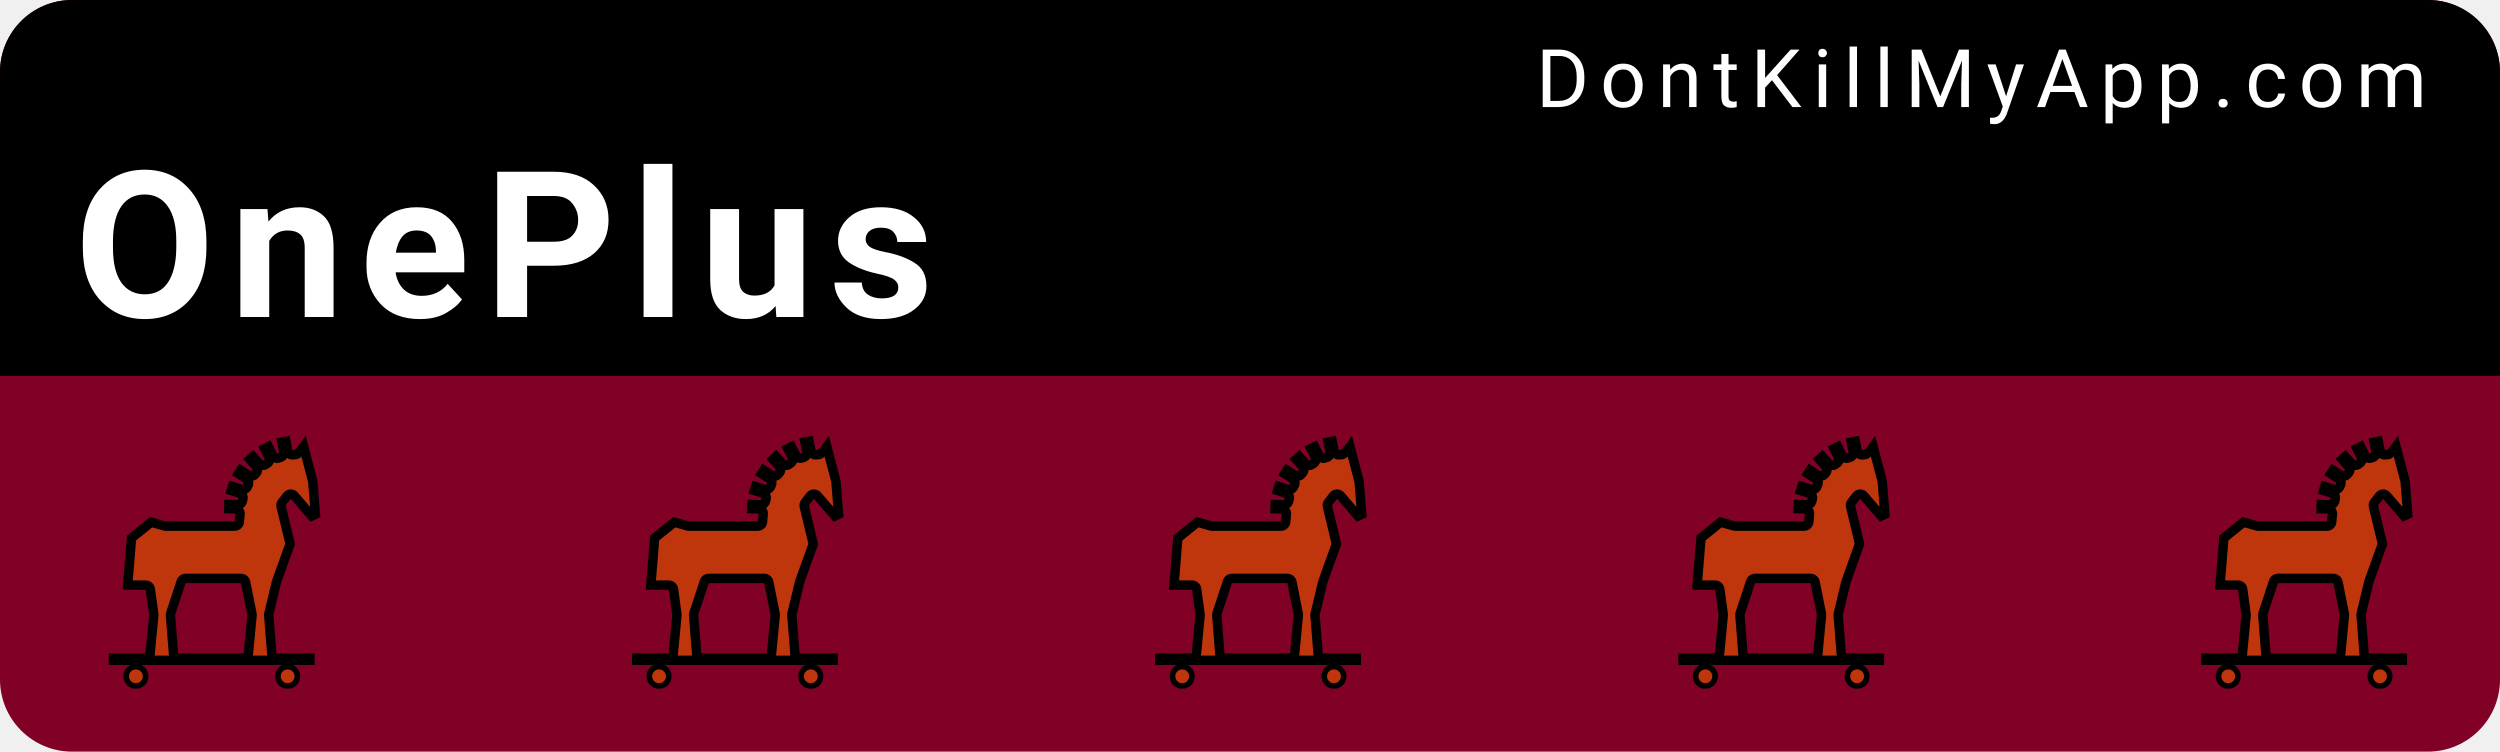
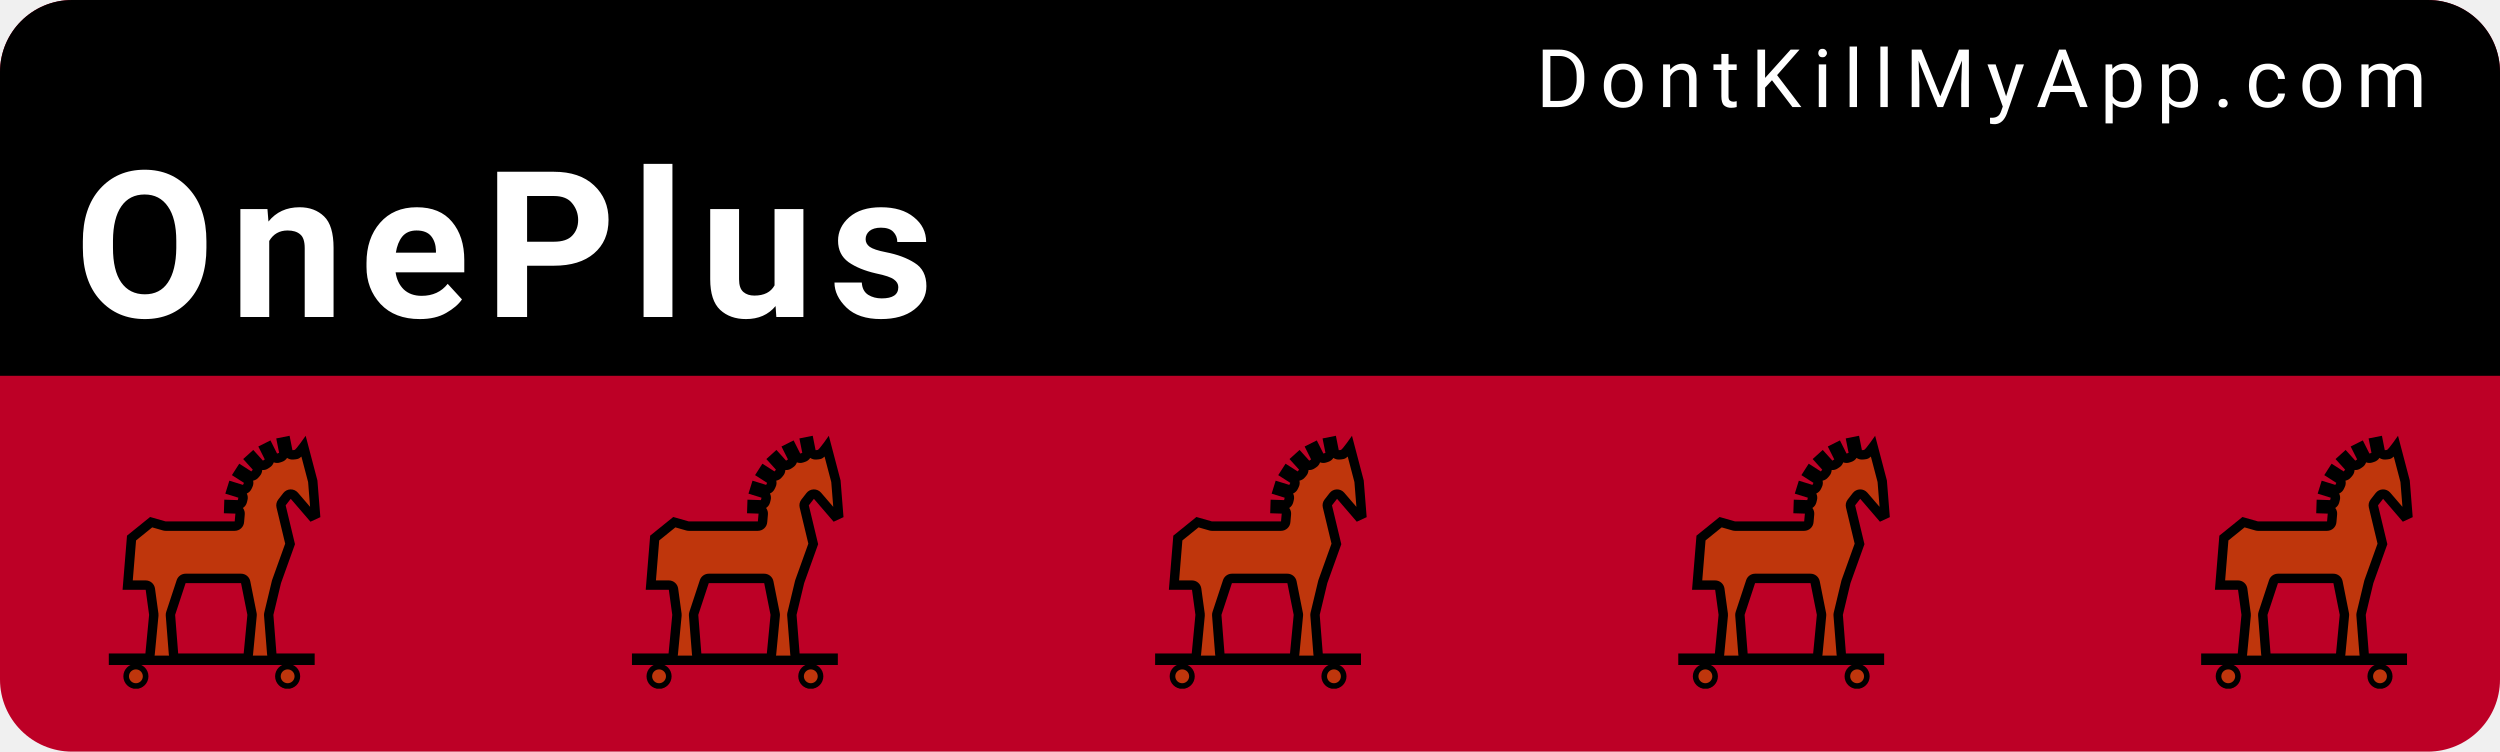
<svg xmlns="http://www.w3.org/2000/svg" width="153mm" height="46mm" viewBox="0 0 153 46" version="1.1" id="svg8">
  <defs id="defs2" />
  <g id="layer1" transform="translate(0,-251)">
-     <rect style="color:#000000;clip-rule:nonzero;display:inline;overflow:visible;visibility:visible;opacity:1;isolation:auto;mix-blend-mode:normal;color-interpolation:sRGB;color-interpolation-filters:linearRGB;solid-color:#000000;solid-opacity:1;fill:#800026;fill-opacity:1;fill-rule:nonzero;stroke:none;stroke-width:0.529;stroke-linecap:round;stroke-linejoin:miter;stroke-miterlimit:4;stroke-dasharray:none;stroke-dashoffset:0;stroke-opacity:1;color-rendering:auto;image-rendering:auto;shape-rendering:auto;text-rendering:auto;enable-background:accumulate" id="bkg" width="153" height="46" x="6.5503158e-15" y="251" rx="4.416" ry="4.416" />
+     <rect style="color:#000000;clip-rule:nonzero;display:inline;overflow:visible;visibility:visible;opacity:1;isolation:auto;mix-blend-mode:normal;color-interpolation:sRGB;color-interpolation-filters:linearRGB;solid-color:#000000;solid-opacity:1;fill:#bd0026;fill-opacity:1;fill-rule:nonzero;stroke:none;stroke-width:0.529;stroke-linecap:round;stroke-linejoin:miter;stroke-miterlimit:4;stroke-dasharray:none;stroke-dashoffset:0;stroke-opacity:1;color-rendering:auto;image-rendering:auto;shape-rendering:auto;text-rendering:auto;enable-background:accumulate" id="bkg" width="153" height="46" x="6.5503158e-15" y="251" rx="4.416" ry="4.416" />
    <path style="color:#000000;clip-rule:nonzero;display:inline;overflow:visible;visibility:visible;opacity:1;isolation:auto;mix-blend-mode:normal;color-interpolation:sRGB;color-interpolation-filters:linearRGB;solid-color:#000000;solid-opacity:1;fill:#000000;fill-opacity:1;fill-rule:nonzero;stroke:none;stroke-width:2;stroke-linecap:round;stroke-linejoin:miter;stroke-miterlimit:4;stroke-dasharray:none;stroke-dashoffset:0;stroke-opacity:1;color-rendering:auto;image-rendering:auto;shape-rendering:auto;text-rendering:auto;enable-background:accumulate" d="M 16.689,0 C 7.443,0 0,7.443 0,16.689 V 86.93 H 578.268 V 16.689 C 578.268,7.443 570.824,0 561.578,0 Z" id="bkgtop" transform="matrix(0.2645833,0,0,0.2645833,0,251)" />
    <text xml:space="preserve" style="font-style:normal;font-variant:normal;font-weight:300;font-stretch:normal;font-size:9.648px;line-height:0%;font-family:Roboto;-inkscape-font-specification:'Roboto Light';text-align:start;letter-spacing:0.685px;word-spacing:0px;writing-mode:lr-tb;text-anchor:start;fill:#ffffff;fill-opacity:1;stroke:none;stroke-width:0.201px;stroke-linecap:butt;stroke-linejoin:miter;stroke-opacity:1" x="94.007" y="257.55" id="link">
      <tspan id="tspan817" x="94.007" y="257.55" style="font-style:normal;font-variant:normal;font-weight:normal;font-stretch:normal;font-size:4.939px;font-family:Roboto;-inkscape-font-specification:Roboto;fill:#ffffff;stroke-width:0.201px">DontKillMyApp.com</tspan>
    </text>
    <text xml:space="preserve" style="font-style:normal;font-variant:normal;font-weight:bold;font-stretch:normal;font-size:12.7px;line-height:0%;font-family:Roboto;-inkscape-font-specification:'Roboto Bold';text-align:start;letter-spacing:0.902px;word-spacing:0px;writing-mode:lr-tb;text-anchor:start;fill:#ffffff;fill-opacity:1;stroke:none;stroke-width:0.265px;stroke-linecap:butt;stroke-linejoin:miter;stroke-opacity:1" x="4.538" y="270.402" id="vendor">
      <tspan id="tspan821" x="4.538" y="270.402" style="font-style:normal;font-variant:normal;font-weight:bold;font-stretch:normal;font-size:12.5px;font-family:Roboto;-inkscape-font-specification:'Roboto Bold';fill:#ffffff;stroke-width:0.265px">OnePlus</tspan>
    </text>
    <g id="poo1" transform="matrix(0.01510025,0,0,0.01510025,5.393161,277.6693)">
      <svg version="1.1" x="0px" y="0px" viewBox="0 0 75.284 90" xml:space="preserve" id="svg14" width="1025" height="1025">
        <defs id="defs18" />
        <g id="g8" transform="translate(-12.358,-5)">
          <circle cx="75.88" cy="91.367" r="3.633" id="circle2" />
          <circle cx="22.104" cy="91.367" r="3.633" id="circle4" />
          <path d="M 70.933,68.74 73.642,57.429 78.616,43.583 75.297,29.754 77.107,27.43 84.123,35.584 87.642,33.96 86.598,20.908 82.413,5 c 0,0 -3.433,5.014 -3.983,5.058 -0.235,0.019 -0.476,0.041 -0.722,0.067 L 76.688,5 l -4.743,0.945 1.024,5.144 c -0.243,0.075 -0.487,0.155 -0.731,0.24 L 69.89,6.65 l -4.323,2.168 2.307,4.599 c -0.223,0.141 -0.444,0.287 -0.665,0.44 l -3.435,-3.814 -3.593,3.237 3.418,3.794 c -0.176,0.2 -0.351,0.402 -0.523,0.613 l -4.3,-2.751 -2.606,4.074 4.293,2.746 c -0.119,0.237 -0.234,0.483 -0.348,0.73 l -4.859,-1.507 -1.434,4.619 4.649,1.442 c -0.076,0.278 -0.144,0.567 -0.214,0.855 l -4.794,-0.156 -0.157,4.834 4.106,0.133 C 57.309,33.6 57.22,34.517 57.165,35.481 H 32.587 L 27.056,33.9 18.837,40.539 17.255,59.821 h 8.228 l 1.219,8.917 -1.315,13.722 H 12.358 v 4.115 H 85.623 V 82.46 H 72.017 Z M 37.046,82.462 35.962,68.74 39.693,57.429 h 19.724 l 2.255,11.311 -1.315,13.722 z" id="path6" />
        </g>
        <g transform="translate(-12.358,-5)" id="g821" style="fill:#bf360c;fill-opacity:1">
          <circle id="circle815" r="3.633" cy="91.367" cx="75.88" style="fill:#bf360c;fill-opacity:1" />
          <circle id="circle817" r="3.633" cy="91.367" cx="22.104" style="fill:#bf360c;fill-opacity:1" />
          <path style="fill:#bf360c;fill-opacity:1" id="path819" d="m 80.895,12.396 c -0.113,0.103 -0.209,0.199 -0.396,0.332 -0.277,0.196 -0.575,0.57 -1.801,0.668 -0.217,0.018 -0.43,0.037 -0.639,0.059 A 3.349,3.349 0 0 1 75.799,12.875 3.349,3.349 0 0 1 73.957,14.289 c -0.218,0.067 -0.424,0.134 -0.617,0.201 a 3.349,3.349 0 0 1 -2.287,-0.029 3.349,3.349 0 0 1 -1.391,1.787 c -0.185,0.117 -0.365,0.237 -0.547,0.363 a 3.349,3.349 0 0 1 -2.172,0.582 3.349,3.349 0 0 1 -0.83,2.094 c -0.165,0.188 -0.312,0.357 -0.441,0.516 a 3.349,3.349 0 0 1 -1.957,1.172 3.349,3.349 0 0 1 -0.26,2.283 c -0.088,0.176 -0.188,0.392 -0.299,0.633 a 3.349,3.349 0 0 1 -1.688,1.656 3.349,3.349 0 0 1 0.232,2.375 c -0.052,0.19 -0.113,0.451 -0.189,0.764 a 3.349,3.349 0 0 1 -1.422,2.008 3.349,3.349 0 0 1 0.648,2.395 c -0.099,0.856 -0.18,1.707 -0.23,2.584 a 3.349,3.349 0 0 1 -3.344,3.158 H 32.588 a 3.349,3.349 0 0 1 -0.92,-0.129 l -3.859,-1.104 -5.75,4.645 -1.168,14.229 h 4.592 a 3.349,3.349 0 0 1 3.318,2.896 l 1.219,8.918 a 3.349,3.349 0 0 1 0.016,0.773 L 28.721,82.781 a 3.349,3.349 0 0 1 -0.078,0.443 h 5.148 a 3.349,3.349 0 0 1 -0.082,-0.498 L 32.625,69.004 a 3.349,3.349 0 0 1 0.158,-1.312 l 3.73,-11.311 a 3.349,3.349 0 0 1 3.18,-2.301 h 19.725 a 3.349,3.349 0 0 1 3.285,2.695 l 2.254,11.311 a 3.349,3.349 0 0 1 0.049,0.975 l -1.314,13.723 a 3.349,3.349 0 0 1 -0.076,0.441 h 5.146 a 3.349,3.349 0 0 1 -0.082,-0.5 L 67.596,69.004 a 3.349,3.349 0 0 1 0.08,-1.043 l 2.709,-11.311 a 3.349,3.349 0 0 1 0.105,-0.354 L 75.125,43.391 72.041,30.535 a 3.349,3.349 0 0 1 0.613,-2.84 l 1.811,-2.324 a 3.349,3.349 0 0 1 5.182,-0.125 l 4.342,5.047 -0.705,-8.82 z" />
        </g>
        <circle style="color:#000000;clip-rule:nonzero;display:inline;overflow:visible;visibility:visible;opacity:1;isolation:auto;mix-blend-mode:normal;color-interpolation:sRGB;color-interpolation-filters:linearRGB;solid-color:#000000;solid-opacity:1;fill:#bf360c;fill-opacity:1;fill-rule:nonzero;stroke:#000000;stroke-width:2;stroke-linecap:round;stroke-linejoin:miter;stroke-miterlimit:4;stroke-dasharray:none;stroke-dashoffset:0;stroke-opacity:1;color-rendering:auto;image-rendering:auto;shape-rendering:auto;text-rendering:auto;enable-background:accumulate" id="path2590" cx="9.644" cy="85.599" r="3.464" />
        <circle r="3.464" cy="85.599" cx="63.644" id="circle2592" style="color:#000000;clip-rule:nonzero;display:inline;overflow:visible;visibility:visible;opacity:1;isolation:auto;mix-blend-mode:normal;color-interpolation:sRGB;color-interpolation-filters:linearRGB;solid-color:#000000;solid-opacity:1;fill:#bf360c;fill-opacity:1;fill-rule:nonzero;stroke:#000000;stroke-width:2;stroke-linecap:round;stroke-linejoin:miter;stroke-miterlimit:4;stroke-dasharray:none;stroke-dashoffset:0;stroke-opacity:1;color-rendering:auto;image-rendering:auto;shape-rendering:auto;text-rendering:auto;enable-background:accumulate" />
      </svg>
    </g>
    <g transform="matrix(0.01510025,0,0,0.01510025,37.41043,277.6693)" id="poo2">
      <svg version="1.1" x="0px" y="0px" viewBox="0 0 75.284 90" xml:space="preserve" id="svg14" width="1025" height="1025">
        <defs id="defs18" />
        <g id="g8" transform="translate(-12.358,-5)">
          <circle cx="75.88" cy="91.367" r="3.633" id="circle2" />
          <circle cx="22.104" cy="91.367" r="3.633" id="circle4" />
          <path d="M 70.933,68.74 73.642,57.429 78.616,43.583 75.297,29.754 77.107,27.43 84.123,35.584 87.642,33.96 86.598,20.908 82.413,5 c 0,0 -3.433,5.014 -3.983,5.058 -0.235,0.019 -0.476,0.041 -0.722,0.067 L 76.688,5 l -4.743,0.945 1.024,5.144 c -0.243,0.075 -0.487,0.155 -0.731,0.24 L 69.89,6.65 l -4.323,2.168 2.307,4.599 c -0.223,0.141 -0.444,0.287 -0.665,0.44 l -3.435,-3.814 -3.593,3.237 3.418,3.794 c -0.176,0.2 -0.351,0.402 -0.523,0.613 l -4.3,-2.751 -2.606,4.074 4.293,2.746 c -0.119,0.237 -0.234,0.483 -0.348,0.73 l -4.859,-1.507 -1.434,4.619 4.649,1.442 c -0.076,0.278 -0.144,0.567 -0.214,0.855 l -4.794,-0.156 -0.157,4.834 4.106,0.133 C 57.309,33.6 57.22,34.517 57.165,35.481 H 32.587 L 27.056,33.9 18.837,40.539 17.255,59.821 h 8.228 l 1.219,8.917 -1.315,13.722 H 12.358 v 4.115 H 85.623 V 82.46 H 72.017 Z M 37.046,82.462 35.962,68.74 39.693,57.429 h 19.724 l 2.255,11.311 -1.315,13.722 z" id="path6" />
        </g>
        <g transform="translate(-12.358,-5)" id="g821" style="fill:#bf360c;fill-opacity:1">
          <circle id="circle815" r="3.633" cy="91.367" cx="75.88" style="fill:#bf360c;fill-opacity:1" />
          <circle id="circle817" r="3.633" cy="91.367" cx="22.104" style="fill:#bf360c;fill-opacity:1" />
          <path style="fill:#bf360c;fill-opacity:1" id="path819" d="m 80.895,12.396 c -0.113,0.103 -0.209,0.199 -0.396,0.332 -0.277,0.196 -0.575,0.57 -1.801,0.668 -0.217,0.018 -0.43,0.037 -0.639,0.059 A 3.349,3.349 0 0 1 75.799,12.875 3.349,3.349 0 0 1 73.957,14.289 c -0.218,0.067 -0.424,0.134 -0.617,0.201 a 3.349,3.349 0 0 1 -2.287,-0.029 3.349,3.349 0 0 1 -1.391,1.787 c -0.185,0.117 -0.365,0.237 -0.547,0.363 a 3.349,3.349 0 0 1 -2.172,0.582 3.349,3.349 0 0 1 -0.83,2.094 c -0.165,0.188 -0.312,0.357 -0.441,0.516 a 3.349,3.349 0 0 1 -1.957,1.172 3.349,3.349 0 0 1 -0.26,2.283 c -0.088,0.176 -0.188,0.392 -0.299,0.633 a 3.349,3.349 0 0 1 -1.688,1.656 3.349,3.349 0 0 1 0.232,2.375 c -0.052,0.19 -0.113,0.451 -0.189,0.764 a 3.349,3.349 0 0 1 -1.422,2.008 3.349,3.349 0 0 1 0.648,2.395 c -0.099,0.856 -0.18,1.707 -0.23,2.584 a 3.349,3.349 0 0 1 -3.344,3.158 H 32.588 a 3.349,3.349 0 0 1 -0.92,-0.129 l -3.859,-1.104 -5.75,4.645 -1.168,14.229 h 4.592 a 3.349,3.349 0 0 1 3.318,2.896 l 1.219,8.918 a 3.349,3.349 0 0 1 0.016,0.773 L 28.721,82.781 a 3.349,3.349 0 0 1 -0.078,0.443 h 5.148 a 3.349,3.349 0 0 1 -0.082,-0.498 L 32.625,69.004 a 3.349,3.349 0 0 1 0.158,-1.312 l 3.73,-11.311 a 3.349,3.349 0 0 1 3.18,-2.301 h 19.725 a 3.349,3.349 0 0 1 3.285,2.695 l 2.254,11.311 a 3.349,3.349 0 0 1 0.049,0.975 l -1.314,13.723 a 3.349,3.349 0 0 1 -0.076,0.441 h 5.146 a 3.349,3.349 0 0 1 -0.082,-0.5 L 67.596,69.004 a 3.349,3.349 0 0 1 0.08,-1.043 l 2.709,-11.311 a 3.349,3.349 0 0 1 0.105,-0.354 L 75.125,43.391 72.041,30.535 a 3.349,3.349 0 0 1 0.613,-2.84 l 1.811,-2.324 a 3.349,3.349 0 0 1 5.182,-0.125 l 4.342,5.047 -0.705,-8.82 z" />
        </g>
        <circle style="color:#000000;clip-rule:nonzero;display:inline;overflow:visible;visibility:visible;opacity:1;isolation:auto;mix-blend-mode:normal;color-interpolation:sRGB;color-interpolation-filters:linearRGB;solid-color:#000000;solid-opacity:1;fill:#bf360c;fill-opacity:1;fill-rule:nonzero;stroke:#000000;stroke-width:2;stroke-linecap:round;stroke-linejoin:miter;stroke-miterlimit:4;stroke-dasharray:none;stroke-dashoffset:0;stroke-opacity:1;color-rendering:auto;image-rendering:auto;shape-rendering:auto;text-rendering:auto;enable-background:accumulate" id="path2590" cx="9.644" cy="85.599" r="3.464" />
        <circle r="3.464" cy="85.599" cx="63.644" id="circle2592" style="color:#000000;clip-rule:nonzero;display:inline;overflow:visible;visibility:visible;opacity:1;isolation:auto;mix-blend-mode:normal;color-interpolation:sRGB;color-interpolation-filters:linearRGB;solid-color:#000000;solid-opacity:1;fill:#bf360c;fill-opacity:1;fill-rule:nonzero;stroke:#000000;stroke-width:2;stroke-linecap:round;stroke-linejoin:miter;stroke-miterlimit:4;stroke-dasharray:none;stroke-dashoffset:0;stroke-opacity:1;color-rendering:auto;image-rendering:auto;shape-rendering:auto;text-rendering:auto;enable-background:accumulate" />
      </svg>
    </g>
    <g id="poo3" transform="matrix(0.01510025,0,0,0.01510025,69.4277,277.6693)">
      <svg version="1.1" x="0px" y="0px" viewBox="0 0 75.284 90" xml:space="preserve" id="svg14" width="1025" height="1025">
        <defs id="defs18" />
        <g id="g8" transform="translate(-12.358,-5)">
          <circle cx="75.88" cy="91.367" r="3.633" id="circle2" />
          <circle cx="22.104" cy="91.367" r="3.633" id="circle4" />
          <path d="M 70.933,68.74 73.642,57.429 78.616,43.583 75.297,29.754 77.107,27.43 84.123,35.584 87.642,33.96 86.598,20.908 82.413,5 c 0,0 -3.433,5.014 -3.983,5.058 -0.235,0.019 -0.476,0.041 -0.722,0.067 L 76.688,5 l -4.743,0.945 1.024,5.144 c -0.243,0.075 -0.487,0.155 -0.731,0.24 L 69.89,6.65 l -4.323,2.168 2.307,4.599 c -0.223,0.141 -0.444,0.287 -0.665,0.44 l -3.435,-3.814 -3.593,3.237 3.418,3.794 c -0.176,0.2 -0.351,0.402 -0.523,0.613 l -4.3,-2.751 -2.606,4.074 4.293,2.746 c -0.119,0.237 -0.234,0.483 -0.348,0.73 l -4.859,-1.507 -1.434,4.619 4.649,1.442 c -0.076,0.278 -0.144,0.567 -0.214,0.855 l -4.794,-0.156 -0.157,4.834 4.106,0.133 C 57.309,33.6 57.22,34.517 57.165,35.481 H 32.587 L 27.056,33.9 18.837,40.539 17.255,59.821 h 8.228 l 1.219,8.917 -1.315,13.722 H 12.358 v 4.115 H 85.623 V 82.46 H 72.017 Z M 37.046,82.462 35.962,68.74 39.693,57.429 h 19.724 l 2.255,11.311 -1.315,13.722 z" id="path6" />
        </g>
        <g transform="translate(-12.358,-5)" id="g821" style="fill:#bf360c;fill-opacity:1">
          <circle id="circle815" r="3.633" cy="91.367" cx="75.88" style="fill:#bf360c;fill-opacity:1" />
          <circle id="circle817" r="3.633" cy="91.367" cx="22.104" style="fill:#bf360c;fill-opacity:1" />
          <path style="fill:#bf360c;fill-opacity:1" id="path819" d="m 80.895,12.396 c -0.113,0.103 -0.209,0.199 -0.396,0.332 -0.277,0.196 -0.575,0.57 -1.801,0.668 -0.217,0.018 -0.43,0.037 -0.639,0.059 A 3.349,3.349 0 0 1 75.799,12.875 3.349,3.349 0 0 1 73.957,14.289 c -0.218,0.067 -0.424,0.134 -0.617,0.201 a 3.349,3.349 0 0 1 -2.287,-0.029 3.349,3.349 0 0 1 -1.391,1.787 c -0.185,0.117 -0.365,0.237 -0.547,0.363 a 3.349,3.349 0 0 1 -2.172,0.582 3.349,3.349 0 0 1 -0.83,2.094 c -0.165,0.188 -0.312,0.357 -0.441,0.516 a 3.349,3.349 0 0 1 -1.957,1.172 3.349,3.349 0 0 1 -0.26,2.283 c -0.088,0.176 -0.188,0.392 -0.299,0.633 a 3.349,3.349 0 0 1 -1.688,1.656 3.349,3.349 0 0 1 0.232,2.375 c -0.052,0.19 -0.113,0.451 -0.189,0.764 a 3.349,3.349 0 0 1 -1.422,2.008 3.349,3.349 0 0 1 0.648,2.395 c -0.099,0.856 -0.18,1.707 -0.23,2.584 a 3.349,3.349 0 0 1 -3.344,3.158 H 32.588 a 3.349,3.349 0 0 1 -0.92,-0.129 l -3.859,-1.104 -5.75,4.645 -1.168,14.229 h 4.592 a 3.349,3.349 0 0 1 3.318,2.896 l 1.219,8.918 a 3.349,3.349 0 0 1 0.016,0.773 L 28.721,82.781 a 3.349,3.349 0 0 1 -0.078,0.443 h 5.148 a 3.349,3.349 0 0 1 -0.082,-0.498 L 32.625,69.004 a 3.349,3.349 0 0 1 0.158,-1.312 l 3.73,-11.311 a 3.349,3.349 0 0 1 3.18,-2.301 h 19.725 a 3.349,3.349 0 0 1 3.285,2.695 l 2.254,11.311 a 3.349,3.349 0 0 1 0.049,0.975 l -1.314,13.723 a 3.349,3.349 0 0 1 -0.076,0.441 h 5.146 a 3.349,3.349 0 0 1 -0.082,-0.5 L 67.596,69.004 a 3.349,3.349 0 0 1 0.08,-1.043 l 2.709,-11.311 a 3.349,3.349 0 0 1 0.105,-0.354 L 75.125,43.391 72.041,30.535 a 3.349,3.349 0 0 1 0.613,-2.84 l 1.811,-2.324 a 3.349,3.349 0 0 1 5.182,-0.125 l 4.342,5.047 -0.705,-8.82 z" />
        </g>
        <circle style="color:#000000;clip-rule:nonzero;display:inline;overflow:visible;visibility:visible;opacity:1;isolation:auto;mix-blend-mode:normal;color-interpolation:sRGB;color-interpolation-filters:linearRGB;solid-color:#000000;solid-opacity:1;fill:#bf360c;fill-opacity:1;fill-rule:nonzero;stroke:#000000;stroke-width:2;stroke-linecap:round;stroke-linejoin:miter;stroke-miterlimit:4;stroke-dasharray:none;stroke-dashoffset:0;stroke-opacity:1;color-rendering:auto;image-rendering:auto;shape-rendering:auto;text-rendering:auto;enable-background:accumulate" id="path2590" cx="9.644" cy="85.599" r="3.464" />
        <circle r="3.464" cy="85.599" cx="63.644" id="circle2592" style="color:#000000;clip-rule:nonzero;display:inline;overflow:visible;visibility:visible;opacity:1;isolation:auto;mix-blend-mode:normal;color-interpolation:sRGB;color-interpolation-filters:linearRGB;solid-color:#000000;solid-opacity:1;fill:#bf360c;fill-opacity:1;fill-rule:nonzero;stroke:#000000;stroke-width:2;stroke-linecap:round;stroke-linejoin:miter;stroke-miterlimit:4;stroke-dasharray:none;stroke-dashoffset:0;stroke-opacity:1;color-rendering:auto;image-rendering:auto;shape-rendering:auto;text-rendering:auto;enable-background:accumulate" />
      </svg>
    </g>
    <g transform="matrix(0.01510025,0,0,0.01510025,101.445,277.6693)" id="poo4">
      <svg version="1.1" x="0px" y="0px" viewBox="0 0 75.284 90" xml:space="preserve" id="svg14" width="1025" height="1025">
        <defs id="defs18" />
        <g id="g8" transform="translate(-12.358,-5)">
          <circle cx="75.88" cy="91.367" r="3.633" id="circle2" />
          <circle cx="22.104" cy="91.367" r="3.633" id="circle4" />
          <path d="M 70.933,68.74 73.642,57.429 78.616,43.583 75.297,29.754 77.107,27.43 84.123,35.584 87.642,33.96 86.598,20.908 82.413,5 c 0,0 -3.433,5.014 -3.983,5.058 -0.235,0.019 -0.476,0.041 -0.722,0.067 L 76.688,5 l -4.743,0.945 1.024,5.144 c -0.243,0.075 -0.487,0.155 -0.731,0.24 L 69.89,6.65 l -4.323,2.168 2.307,4.599 c -0.223,0.141 -0.444,0.287 -0.665,0.44 l -3.435,-3.814 -3.593,3.237 3.418,3.794 c -0.176,0.2 -0.351,0.402 -0.523,0.613 l -4.3,-2.751 -2.606,4.074 4.293,2.746 c -0.119,0.237 -0.234,0.483 -0.348,0.73 l -4.859,-1.507 -1.434,4.619 4.649,1.442 c -0.076,0.278 -0.144,0.567 -0.214,0.855 l -4.794,-0.156 -0.157,4.834 4.106,0.133 C 57.309,33.6 57.22,34.517 57.165,35.481 H 32.587 L 27.056,33.9 18.837,40.539 17.255,59.821 h 8.228 l 1.219,8.917 -1.315,13.722 H 12.358 v 4.115 H 85.623 V 82.46 H 72.017 Z M 37.046,82.462 35.962,68.74 39.693,57.429 h 19.724 l 2.255,11.311 -1.315,13.722 z" id="path6" />
        </g>
        <g transform="translate(-12.358,-5)" id="g821" style="fill:#bf360c;fill-opacity:1">
          <circle id="circle815" r="3.633" cy="91.367" cx="75.88" style="fill:#bf360c;fill-opacity:1" />
          <circle id="circle817" r="3.633" cy="91.367" cx="22.104" style="fill:#bf360c;fill-opacity:1" />
          <path style="fill:#bf360c;fill-opacity:1" id="path819" d="m 80.895,12.396 c -0.113,0.103 -0.209,0.199 -0.396,0.332 -0.277,0.196 -0.575,0.57 -1.801,0.668 -0.217,0.018 -0.43,0.037 -0.639,0.059 A 3.349,3.349 0 0 1 75.799,12.875 3.349,3.349 0 0 1 73.957,14.289 c -0.218,0.067 -0.424,0.134 -0.617,0.201 a 3.349,3.349 0 0 1 -2.287,-0.029 3.349,3.349 0 0 1 -1.391,1.787 c -0.185,0.117 -0.365,0.237 -0.547,0.363 a 3.349,3.349 0 0 1 -2.172,0.582 3.349,3.349 0 0 1 -0.83,2.094 c -0.165,0.188 -0.312,0.357 -0.441,0.516 a 3.349,3.349 0 0 1 -1.957,1.172 3.349,3.349 0 0 1 -0.26,2.283 c -0.088,0.176 -0.188,0.392 -0.299,0.633 a 3.349,3.349 0 0 1 -1.688,1.656 3.349,3.349 0 0 1 0.232,2.375 c -0.052,0.19 -0.113,0.451 -0.189,0.764 a 3.349,3.349 0 0 1 -1.422,2.008 3.349,3.349 0 0 1 0.648,2.395 c -0.099,0.856 -0.18,1.707 -0.23,2.584 a 3.349,3.349 0 0 1 -3.344,3.158 H 32.588 a 3.349,3.349 0 0 1 -0.92,-0.129 l -3.859,-1.104 -5.75,4.645 -1.168,14.229 h 4.592 a 3.349,3.349 0 0 1 3.318,2.896 l 1.219,8.918 a 3.349,3.349 0 0 1 0.016,0.773 L 28.721,82.781 a 3.349,3.349 0 0 1 -0.078,0.443 h 5.148 a 3.349,3.349 0 0 1 -0.082,-0.498 L 32.625,69.004 a 3.349,3.349 0 0 1 0.158,-1.312 l 3.73,-11.311 a 3.349,3.349 0 0 1 3.18,-2.301 h 19.725 a 3.349,3.349 0 0 1 3.285,2.695 l 2.254,11.311 a 3.349,3.349 0 0 1 0.049,0.975 l -1.314,13.723 a 3.349,3.349 0 0 1 -0.076,0.441 h 5.146 a 3.349,3.349 0 0 1 -0.082,-0.5 L 67.596,69.004 a 3.349,3.349 0 0 1 0.08,-1.043 l 2.709,-11.311 a 3.349,3.349 0 0 1 0.105,-0.354 L 75.125,43.391 72.041,30.535 a 3.349,3.349 0 0 1 0.613,-2.84 l 1.811,-2.324 a 3.349,3.349 0 0 1 5.182,-0.125 l 4.342,5.047 -0.705,-8.82 z" />
        </g>
        <circle style="color:#000000;clip-rule:nonzero;display:inline;overflow:visible;visibility:visible;opacity:1;isolation:auto;mix-blend-mode:normal;color-interpolation:sRGB;color-interpolation-filters:linearRGB;solid-color:#000000;solid-opacity:1;fill:#bf360c;fill-opacity:1;fill-rule:nonzero;stroke:#000000;stroke-width:2;stroke-linecap:round;stroke-linejoin:miter;stroke-miterlimit:4;stroke-dasharray:none;stroke-dashoffset:0;stroke-opacity:1;color-rendering:auto;image-rendering:auto;shape-rendering:auto;text-rendering:auto;enable-background:accumulate" id="path2590" cx="9.644" cy="85.599" r="3.464" />
        <circle r="3.464" cy="85.599" cx="63.644" id="circle2592" style="color:#000000;clip-rule:nonzero;display:inline;overflow:visible;visibility:visible;opacity:1;isolation:auto;mix-blend-mode:normal;color-interpolation:sRGB;color-interpolation-filters:linearRGB;solid-color:#000000;solid-opacity:1;fill:#bf360c;fill-opacity:1;fill-rule:nonzero;stroke:#000000;stroke-width:2;stroke-linecap:round;stroke-linejoin:miter;stroke-miterlimit:4;stroke-dasharray:none;stroke-dashoffset:0;stroke-opacity:1;color-rendering:auto;image-rendering:auto;shape-rendering:auto;text-rendering:auto;enable-background:accumulate" />
      </svg>
    </g>
    <g transform="matrix(0.01510025,0,0,0.01510025,133.445,277.6693)" id="poo5">
      <svg version="1.1" x="0px" y="0px" viewBox="0 0 75.284 90" xml:space="preserve" id="svg14" width="1025" height="1025">
        <defs id="defs18" />
        <g id="g8" transform="translate(-12.358,-5)">
          <circle cx="75.88" cy="91.367" r="3.633" id="circle2" />
          <circle cx="22.104" cy="91.367" r="3.633" id="circle4" />
          <path d="M 70.933,68.74 73.642,57.429 78.616,43.583 75.297,29.754 77.107,27.43 84.123,35.584 87.642,33.96 86.598,20.908 82.413,5 c 0,0 -3.433,5.014 -3.983,5.058 -0.235,0.019 -0.476,0.041 -0.722,0.067 L 76.688,5 l -4.743,0.945 1.024,5.144 c -0.243,0.075 -0.487,0.155 -0.731,0.24 L 69.89,6.65 l -4.323,2.168 2.307,4.599 c -0.223,0.141 -0.444,0.287 -0.665,0.44 l -3.435,-3.814 -3.593,3.237 3.418,3.794 c -0.176,0.2 -0.351,0.402 -0.523,0.613 l -4.3,-2.751 -2.606,4.074 4.293,2.746 c -0.119,0.237 -0.234,0.483 -0.348,0.73 l -4.859,-1.507 -1.434,4.619 4.649,1.442 c -0.076,0.278 -0.144,0.567 -0.214,0.855 l -4.794,-0.156 -0.157,4.834 4.106,0.133 C 57.309,33.6 57.22,34.517 57.165,35.481 H 32.587 L 27.056,33.9 18.837,40.539 17.255,59.821 h 8.228 l 1.219,8.917 -1.315,13.722 H 12.358 v 4.115 H 85.623 V 82.46 H 72.017 Z M 37.046,82.462 35.962,68.74 39.693,57.429 h 19.724 l 2.255,11.311 -1.315,13.722 z" id="path6" />
        </g>
        <g transform="translate(-12.358,-5)" id="g821" style="fill:#bf360c;fill-opacity:1">
          <circle id="circle815" r="3.633" cy="91.367" cx="75.88" style="fill:#bf360c;fill-opacity:1" />
          <circle id="circle817" r="3.633" cy="91.367" cx="22.104" style="fill:#bf360c;fill-opacity:1" />
          <path style="fill:#bf360c;fill-opacity:1" id="path819" d="m 80.895,12.396 c -0.113,0.103 -0.209,0.199 -0.396,0.332 -0.277,0.196 -0.575,0.57 -1.801,0.668 -0.217,0.018 -0.43,0.037 -0.639,0.059 A 3.349,3.349 0 0 1 75.799,12.875 3.349,3.349 0 0 1 73.957,14.289 c -0.218,0.067 -0.424,0.134 -0.617,0.201 a 3.349,3.349 0 0 1 -2.287,-0.029 3.349,3.349 0 0 1 -1.391,1.787 c -0.185,0.117 -0.365,0.237 -0.547,0.363 a 3.349,3.349 0 0 1 -2.172,0.582 3.349,3.349 0 0 1 -0.83,2.094 c -0.165,0.188 -0.312,0.357 -0.441,0.516 a 3.349,3.349 0 0 1 -1.957,1.172 3.349,3.349 0 0 1 -0.26,2.283 c -0.088,0.176 -0.188,0.392 -0.299,0.633 a 3.349,3.349 0 0 1 -1.688,1.656 3.349,3.349 0 0 1 0.232,2.375 c -0.052,0.19 -0.113,0.451 -0.189,0.764 a 3.349,3.349 0 0 1 -1.422,2.008 3.349,3.349 0 0 1 0.648,2.395 c -0.099,0.856 -0.18,1.707 -0.23,2.584 a 3.349,3.349 0 0 1 -3.344,3.158 H 32.588 a 3.349,3.349 0 0 1 -0.92,-0.129 l -3.859,-1.104 -5.75,4.645 -1.168,14.229 h 4.592 a 3.349,3.349 0 0 1 3.318,2.896 l 1.219,8.918 a 3.349,3.349 0 0 1 0.016,0.773 L 28.721,82.781 a 3.349,3.349 0 0 1 -0.078,0.443 h 5.148 a 3.349,3.349 0 0 1 -0.082,-0.498 L 32.625,69.004 a 3.349,3.349 0 0 1 0.158,-1.312 l 3.73,-11.311 a 3.349,3.349 0 0 1 3.18,-2.301 h 19.725 a 3.349,3.349 0 0 1 3.285,2.695 l 2.254,11.311 a 3.349,3.349 0 0 1 0.049,0.975 l -1.314,13.723 a 3.349,3.349 0 0 1 -0.076,0.441 h 5.146 a 3.349,3.349 0 0 1 -0.082,-0.5 L 67.596,69.004 a 3.349,3.349 0 0 1 0.08,-1.043 l 2.709,-11.311 a 3.349,3.349 0 0 1 0.105,-0.354 L 75.125,43.391 72.041,30.535 a 3.349,3.349 0 0 1 0.613,-2.84 l 1.811,-2.324 a 3.349,3.349 0 0 1 5.182,-0.125 l 4.342,5.047 -0.705,-8.82 z" />
        </g>
        <circle style="color:#000000;clip-rule:nonzero;display:inline;overflow:visible;visibility:visible;opacity:1;isolation:auto;mix-blend-mode:normal;color-interpolation:sRGB;color-interpolation-filters:linearRGB;solid-color:#000000;solid-opacity:1;fill:#bf360c;fill-opacity:1;fill-rule:nonzero;stroke:#000000;stroke-width:2;stroke-linecap:round;stroke-linejoin:miter;stroke-miterlimit:4;stroke-dasharray:none;stroke-dashoffset:0;stroke-opacity:1;color-rendering:auto;image-rendering:auto;shape-rendering:auto;text-rendering:auto;enable-background:accumulate" id="path2590" cx="9.644" cy="85.599" r="3.464" />
        <circle r="3.464" cy="85.599" cx="63.644" id="circle2592" style="color:#000000;clip-rule:nonzero;display:inline;overflow:visible;visibility:visible;opacity:1;isolation:auto;mix-blend-mode:normal;color-interpolation:sRGB;color-interpolation-filters:linearRGB;solid-color:#000000;solid-opacity:1;fill:#bf360c;fill-opacity:1;fill-rule:nonzero;stroke:#000000;stroke-width:2;stroke-linecap:round;stroke-linejoin:miter;stroke-miterlimit:4;stroke-dasharray:none;stroke-dashoffset:0;stroke-opacity:1;color-rendering:auto;image-rendering:auto;shape-rendering:auto;text-rendering:auto;enable-background:accumulate" />
      </svg>
    </g>
  </g>
</svg>
